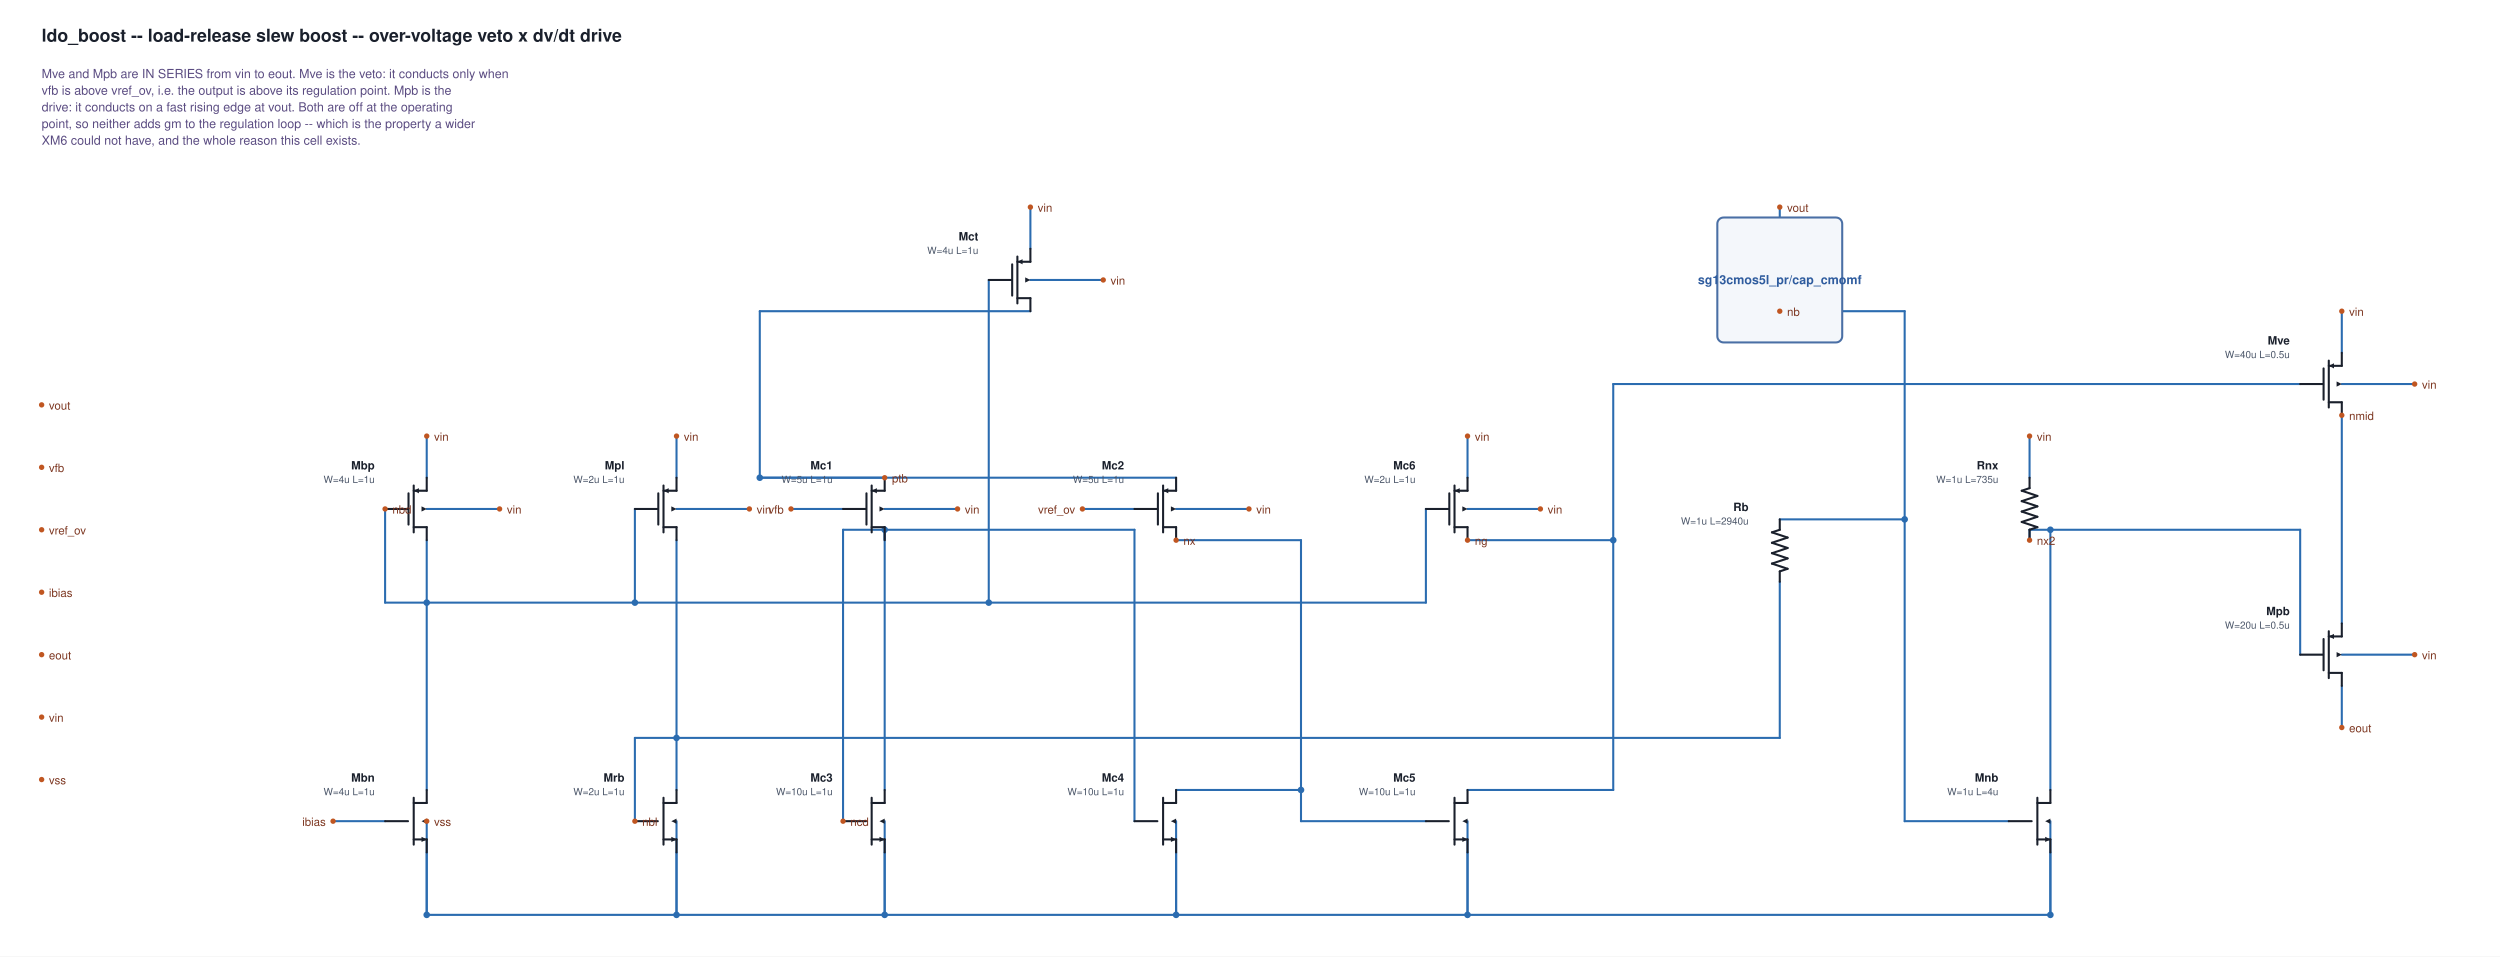
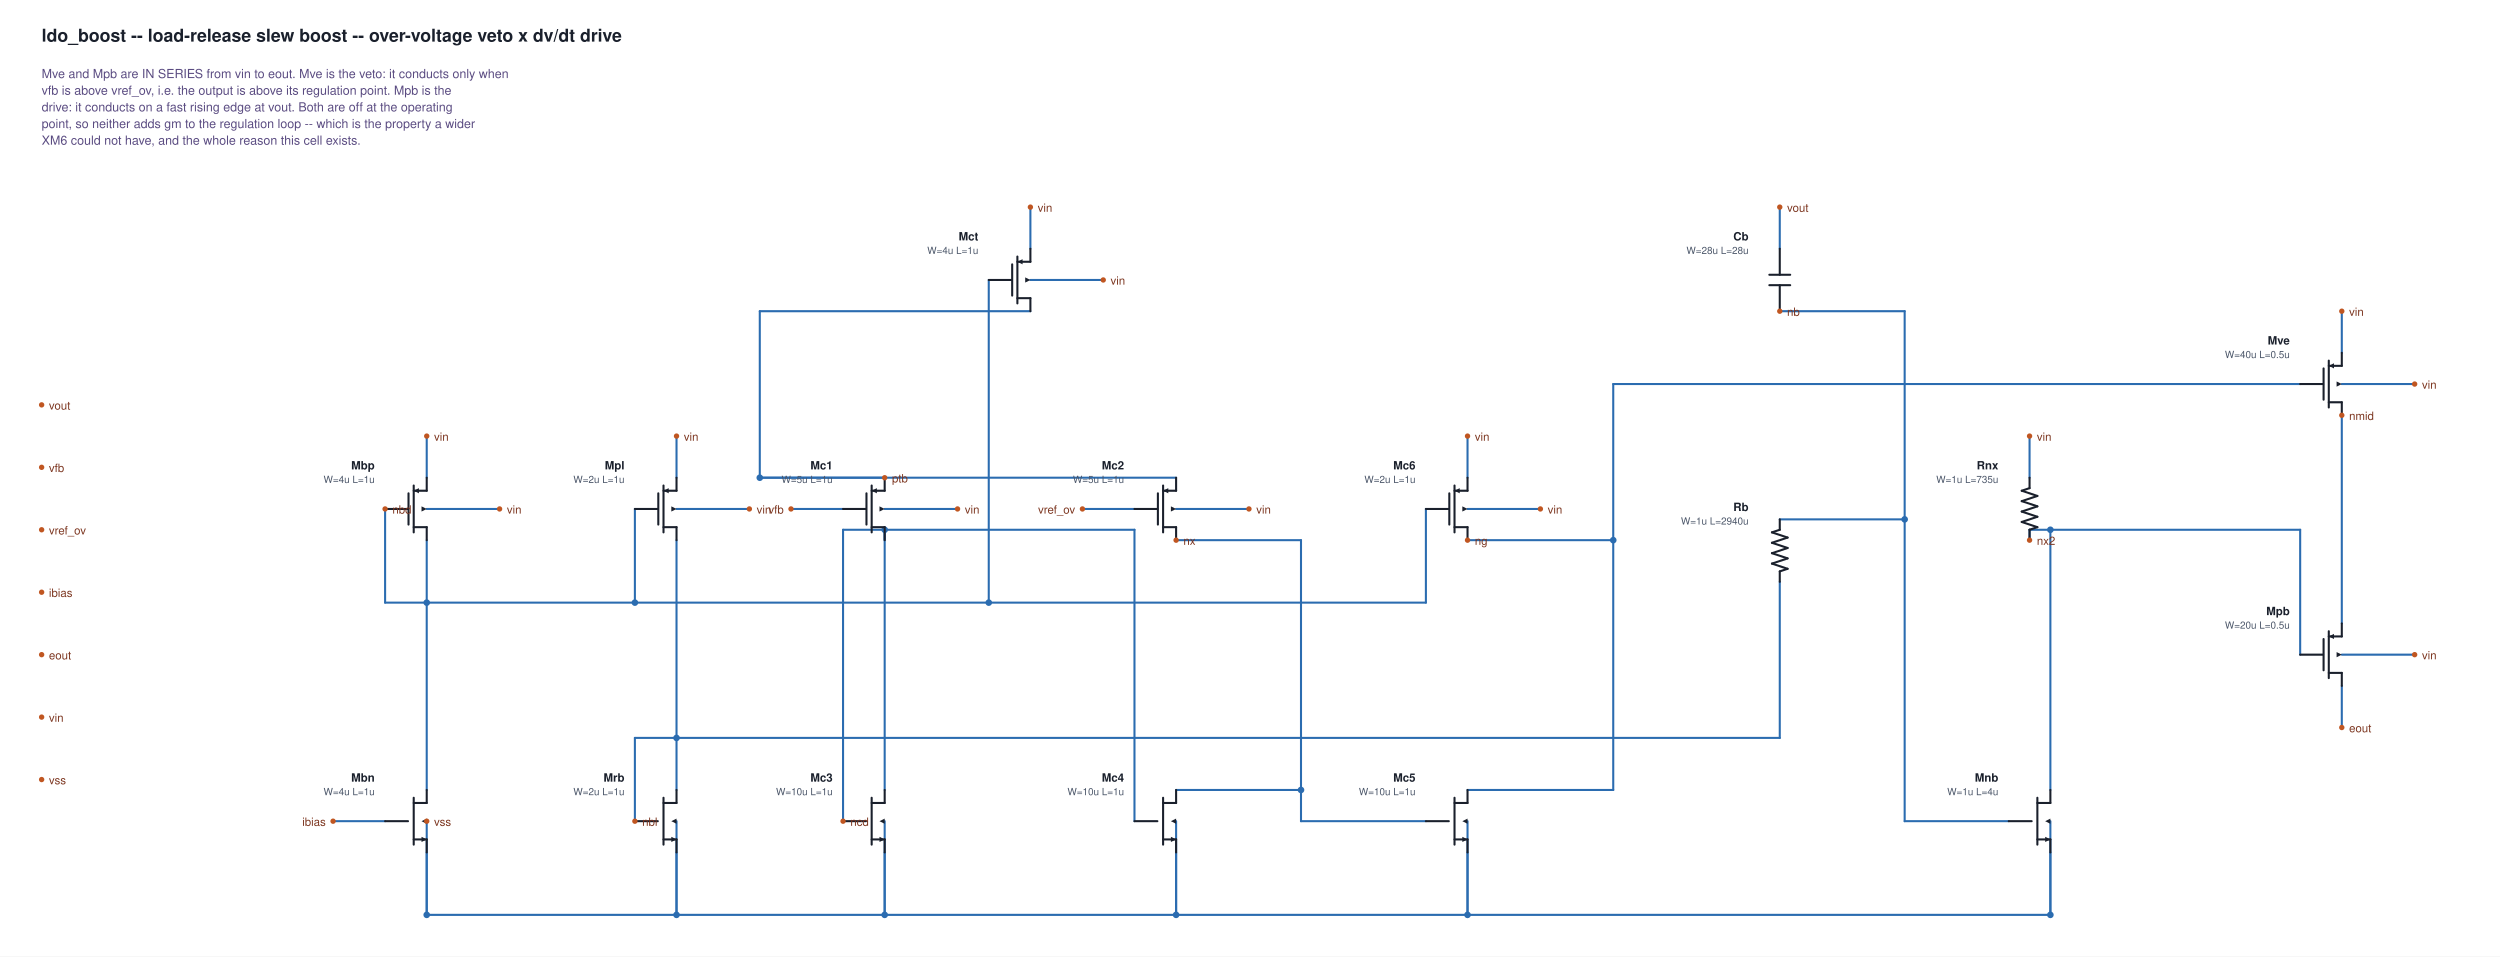
<svg xmlns="http://www.w3.org/2000/svg" width="2402" height="919" viewBox="-1190 -689 2402 919">
  <rect x="-1190.0" y="-689.0" width="2402.0" height="919.0" fill="#ffffff" />
  <line x1="-820.0" y1="100.0" x2="-870.0" y2="100.0" stroke="#2b6cb0" stroke-width="2" stroke-linecap="round" />
  <line x1="-780.0" y1="-230.0" x2="-780.0" y2="-270.0" stroke="#2b6cb0" stroke-width="2" stroke-linecap="round" />
  <line x1="-780.0" y1="-200.0" x2="-710.0" y2="-200.0" stroke="#2b6cb0" stroke-width="2" stroke-linecap="round" />
  <line x1="-540.0" y1="-230.0" x2="-540.0" y2="-270.0" stroke="#2b6cb0" stroke-width="2" stroke-linecap="round" />
  <line x1="-540.0" y1="-200.0" x2="-470.0" y2="-200.0" stroke="#2b6cb0" stroke-width="2" stroke-linecap="round" />
  <line x1="-200.0" y1="-450.0" x2="-200.0" y2="-490.0" stroke="#2b6cb0" stroke-width="2" stroke-linecap="round" />
  <line x1="-200.0" y1="-420.0" x2="-130.0" y2="-420.0" stroke="#2b6cb0" stroke-width="2" stroke-linecap="round" />
  <line x1="-380.0" y1="-200.0" x2="-430.0" y2="-200.0" stroke="#2b6cb0" stroke-width="2" stroke-linecap="round" />
  <line x1="-340.0" y1="-200.0" x2="-270.0" y2="-200.0" stroke="#2b6cb0" stroke-width="2" stroke-linecap="round" />
  <line x1="-100.0" y1="-200.0" x2="-150.0" y2="-200.0" stroke="#2b6cb0" stroke-width="2" stroke-linecap="round" />
  <line x1="-60.0" y1="-200.0" x2="10.0" y2="-200.0" stroke="#2b6cb0" stroke-width="2" stroke-linecap="round" />
  <line x1="220.0" y1="-230.0" x2="220.0" y2="-270.0" stroke="#2b6cb0" stroke-width="2" stroke-linecap="round" />
  <line x1="220.0" y1="-200.0" x2="290.0" y2="-200.0" stroke="#2b6cb0" stroke-width="2" stroke-linecap="round" />
  <line x1="520.0" y1="-450.0" x2="520.0" y2="-490.0" stroke="#2b6cb0" stroke-width="2" stroke-linecap="round" />
  <line x1="760.0" y1="-230.0" x2="760.0" y2="-270.0" stroke="#2b6cb0" stroke-width="2" stroke-linecap="round" />
  <line x1="1060.0" y1="-350.0" x2="1060.0" y2="-390.0" stroke="#2b6cb0" stroke-width="2" stroke-linecap="round" />
  <line x1="1060.0" y1="-320.0" x2="1130.0" y2="-320.0" stroke="#2b6cb0" stroke-width="2" stroke-linecap="round" />
  <line x1="1060.0" y1="-30.0" x2="1060.0" y2="10.0" stroke="#2b6cb0" stroke-width="2" stroke-linecap="round" />
  <line x1="1060.0" y1="-60.0" x2="1130.0" y2="-60.0" stroke="#2b6cb0" stroke-width="2" stroke-linecap="round" />
  <line x1="-780.0" y1="100.0" x2="-780.0" y2="190.0" stroke="#2b6cb0" stroke-width="2" stroke-linecap="round" />
  <line x1="-780.0" y1="130.0" x2="-780.0" y2="190.0" stroke="#2b6cb0" stroke-width="2" stroke-linecap="round" />
  <line x1="-540.0" y1="100.0" x2="-540.0" y2="190.0" stroke="#2b6cb0" stroke-width="2" stroke-linecap="round" />
  <line x1="-540.0" y1="130.0" x2="-540.0" y2="190.0" stroke="#2b6cb0" stroke-width="2" stroke-linecap="round" />
  <line x1="-340.0" y1="100.0" x2="-340.0" y2="190.0" stroke="#2b6cb0" stroke-width="2" stroke-linecap="round" />
  <line x1="-340.0" y1="130.0" x2="-340.0" y2="190.0" stroke="#2b6cb0" stroke-width="2" stroke-linecap="round" />
  <line x1="-60.0" y1="100.0" x2="-60.0" y2="190.0" stroke="#2b6cb0" stroke-width="2" stroke-linecap="round" />
  <line x1="-60.0" y1="130.0" x2="-60.0" y2="190.0" stroke="#2b6cb0" stroke-width="2" stroke-linecap="round" />
  <line x1="220.0" y1="100.0" x2="220.0" y2="190.0" stroke="#2b6cb0" stroke-width="2" stroke-linecap="round" />
  <line x1="220.0" y1="130.0" x2="220.0" y2="190.0" stroke="#2b6cb0" stroke-width="2" stroke-linecap="round" />
  <line x1="780.0" y1="100.0" x2="780.0" y2="190.0" stroke="#2b6cb0" stroke-width="2" stroke-linecap="round" />
  <line x1="780.0" y1="130.0" x2="780.0" y2="190.0" stroke="#2b6cb0" stroke-width="2" stroke-linecap="round" />
  <line x1="-780.0" y1="190.0" x2="-540.0" y2="190.0" stroke="#2b6cb0" stroke-width="2" stroke-linecap="round" />
  <line x1="-540.0" y1="190.0" x2="-340.0" y2="190.0" stroke="#2b6cb0" stroke-width="2" stroke-linecap="round" />
  <line x1="-340.0" y1="190.0" x2="-60.0" y2="190.0" stroke="#2b6cb0" stroke-width="2" stroke-linecap="round" />
  <line x1="-60.0" y1="190.0" x2="220.0" y2="190.0" stroke="#2b6cb0" stroke-width="2" stroke-linecap="round" />
  <line x1="220.0" y1="190.0" x2="780.0" y2="190.0" stroke="#2b6cb0" stroke-width="2" stroke-linecap="round" />
  <line x1="-820.0" y1="-200.0" x2="-820.0" y2="-110.0" stroke="#2b6cb0" stroke-width="2" stroke-linecap="round" />
  <line x1="-780.0" y1="-170.0" x2="-780.0" y2="-110.0" stroke="#2b6cb0" stroke-width="2" stroke-linecap="round" />
  <line x1="-780.0" y1="70.0" x2="-780.0" y2="-110.0" stroke="#2b6cb0" stroke-width="2" stroke-linecap="round" />
  <line x1="-580.0" y1="-200.0" x2="-580.0" y2="-110.0" stroke="#2b6cb0" stroke-width="2" stroke-linecap="round" />
  <line x1="-240.0" y1="-420.0" x2="-240.0" y2="-110.0" stroke="#2b6cb0" stroke-width="2" stroke-linecap="round" />
  <line x1="180.0" y1="-200.0" x2="180.0" y2="-110.0" stroke="#2b6cb0" stroke-width="2" stroke-linecap="round" />
  <line x1="-820.0" y1="-110.0" x2="-780.0" y2="-110.0" stroke="#2b6cb0" stroke-width="2" stroke-linecap="round" />
  <line x1="-780.0" y1="-110.0" x2="-580.0" y2="-110.0" stroke="#2b6cb0" stroke-width="2" stroke-linecap="round" />
  <line x1="-580.0" y1="-110.0" x2="-240.0" y2="-110.0" stroke="#2b6cb0" stroke-width="2" stroke-linecap="round" />
  <line x1="-240.0" y1="-110.0" x2="180.0" y2="-110.0" stroke="#2b6cb0" stroke-width="2" stroke-linecap="round" />
  <line x1="-580.0" y1="100.0" x2="-580.0" y2="20.0" stroke="#2b6cb0" stroke-width="2" stroke-linecap="round" />
  <line x1="-540.0" y1="-170.0" x2="-540.0" y2="20.0" stroke="#2b6cb0" stroke-width="2" stroke-linecap="round" />
  <line x1="-540.0" y1="70.0" x2="-540.0" y2="20.0" stroke="#2b6cb0" stroke-width="2" stroke-linecap="round" />
  <line x1="520.0" y1="-130.0" x2="520.0" y2="20.0" stroke="#2b6cb0" stroke-width="2" stroke-linecap="round" />
  <line x1="-580.0" y1="20.0" x2="-540.0" y2="20.0" stroke="#2b6cb0" stroke-width="2" stroke-linecap="round" />
  <line x1="-540.0" y1="20.0" x2="520.0" y2="20.0" stroke="#2b6cb0" stroke-width="2" stroke-linecap="round" />
  <line x1="-380.0" y1="100.0" x2="-380.0" y2="-180.0" stroke="#2b6cb0" stroke-width="2" stroke-linecap="round" />
  <line x1="-340.0" y1="-170.0" x2="-340.0" y2="-180.0" stroke="#2b6cb0" stroke-width="2" stroke-linecap="round" />
  <line x1="-340.0" y1="70.0" x2="-340.0" y2="-180.0" stroke="#2b6cb0" stroke-width="2" stroke-linecap="round" />
  <line x1="-100.0" y1="100.0" x2="-100.0" y2="-180.0" stroke="#2b6cb0" stroke-width="2" stroke-linecap="round" />
  <line x1="-380.0" y1="-180.0" x2="-340.0" y2="-180.0" stroke="#2b6cb0" stroke-width="2" stroke-linecap="round" />
  <line x1="-340.0" y1="-180.0" x2="-100.0" y2="-180.0" stroke="#2b6cb0" stroke-width="2" stroke-linecap="round" />
  <line x1="-340.0" y1="-230.0" x2="-460.0" y2="-230.0" stroke="#2b6cb0" stroke-width="2" stroke-linecap="round" />
  <line x1="-200.0" y1="-390.0" x2="-460.0" y2="-390.0" stroke="#2b6cb0" stroke-width="2" stroke-linecap="round" />
  <line x1="-60.0" y1="-230.0" x2="-460.0" y2="-230.0" stroke="#2b6cb0" stroke-width="2" stroke-linecap="round" />
  <line x1="-460.0" y1="-390.0" x2="-460.0" y2="-230.0" stroke="#2b6cb0" stroke-width="2" stroke-linecap="round" />
  <line x1="-60.0" y1="-170.0" x2="60.0" y2="-170.0" stroke="#2b6cb0" stroke-width="2" stroke-linecap="round" />
  <line x1="-60.0" y1="70.0" x2="60.0" y2="70.0" stroke="#2b6cb0" stroke-width="2" stroke-linecap="round" />
  <line x1="180.0" y1="100.0" x2="60.0" y2="100.0" stroke="#2b6cb0" stroke-width="2" stroke-linecap="round" />
  <line x1="60.0" y1="-170.0" x2="60.0" y2="70.0" stroke="#2b6cb0" stroke-width="2" stroke-linecap="round" />
  <line x1="60.0" y1="70.0" x2="60.0" y2="100.0" stroke="#2b6cb0" stroke-width="2" stroke-linecap="round" />
  <line x1="220.0" y1="-170.0" x2="360.0" y2="-170.0" stroke="#2b6cb0" stroke-width="2" stroke-linecap="round" />
  <line x1="220.0" y1="70.0" x2="360.0" y2="70.0" stroke="#2b6cb0" stroke-width="2" stroke-linecap="round" />
  <line x1="1020.0" y1="-320.0" x2="360.0" y2="-320.0" stroke="#2b6cb0" stroke-width="2" stroke-linecap="round" />
  <line x1="360.0" y1="-320.0" x2="360.0" y2="-170.0" stroke="#2b6cb0" stroke-width="2" stroke-linecap="round" />
  <line x1="360.0" y1="-170.0" x2="360.0" y2="70.0" stroke="#2b6cb0" stroke-width="2" stroke-linecap="round" />
  <line x1="520.0" y1="-390.0" x2="640.0" y2="-390.0" stroke="#2b6cb0" stroke-width="2" stroke-linecap="round" />
  <line x1="520.0" y1="-190.0" x2="640.0" y2="-190.0" stroke="#2b6cb0" stroke-width="2" stroke-linecap="round" />
  <line x1="740.0" y1="100.0" x2="640.0" y2="100.0" stroke="#2b6cb0" stroke-width="2" stroke-linecap="round" />
  <line x1="640.0" y1="-390.0" x2="640.0" y2="-190.0" stroke="#2b6cb0" stroke-width="2" stroke-linecap="round" />
  <line x1="640.0" y1="-190.0" x2="640.0" y2="100.0" stroke="#2b6cb0" stroke-width="2" stroke-linecap="round" />
  <line x1="760.0" y1="-170.0" x2="760.0" y2="-180.0" stroke="#2b6cb0" stroke-width="2" stroke-linecap="round" />
  <line x1="780.0" y1="70.0" x2="780.0" y2="-180.0" stroke="#2b6cb0" stroke-width="2" stroke-linecap="round" />
  <line x1="1020.0" y1="-60.0" x2="1020.0" y2="-180.0" stroke="#2b6cb0" stroke-width="2" stroke-linecap="round" />
  <line x1="760.0" y1="-180.0" x2="780.0" y2="-180.0" stroke="#2b6cb0" stroke-width="2" stroke-linecap="round" />
  <line x1="780.0" y1="-180.0" x2="1020.0" y2="-180.0" stroke="#2b6cb0" stroke-width="2" stroke-linecap="round" />
  <line x1="1060.0" y1="-290.0" x2="1060.0" y2="-90.0" stroke="#2b6cb0" stroke-width="2" stroke-linecap="round" />
  <circle cx="-780.0" cy="190.0" r="3.2" fill="#2b6cb0" />
  <circle cx="-540.0" cy="190.0" r="3.2" fill="#2b6cb0" />
  <circle cx="-340.0" cy="190.0" r="3.2" fill="#2b6cb0" />
  <circle cx="-60.0" cy="190.0" r="3.2" fill="#2b6cb0" />
  <circle cx="220.0" cy="190.0" r="3.2" fill="#2b6cb0" />
  <circle cx="780.0" cy="190.0" r="3.2" fill="#2b6cb0" />
  <circle cx="-780.0" cy="-110.0" r="3.2" fill="#2b6cb0" />
  <circle cx="-580.0" cy="-110.0" r="3.2" fill="#2b6cb0" />
  <circle cx="-240.0" cy="-110.0" r="3.2" fill="#2b6cb0" />
  <circle cx="-540.0" cy="20.0" r="3.2" fill="#2b6cb0" />
  <circle cx="-340.0" cy="-180.0" r="3.2" fill="#2b6cb0" />
  <circle cx="-460.0" cy="-230.0" r="3.2" fill="#2b6cb0" />
  <circle cx="60.0" cy="70.0" r="3.2" fill="#2b6cb0" />
  <circle cx="360.0" cy="-170.0" r="3.2" fill="#2b6cb0" />
  <circle cx="640.0" cy="-190.0" r="3.2" fill="#2b6cb0" />
  <circle cx="780.0" cy="-180.0" r="3.2" fill="#2b6cb0" />
  <line x1="-792.5" y1="77.5" x2="-792.5" y2="122.5" stroke="#1a202c" stroke-width="2" stroke-linecap="round" />
  <line x1="-780.0" y1="70.0" x2="-780.0" y2="82.5" stroke="#1a202c" stroke-width="2" stroke-linecap="round" />
  <line x1="-780.0" y1="117.5" x2="-780.0" y2="130.0" stroke="#1a202c" stroke-width="2" stroke-linecap="round" />
  <line x1="-792.5" y1="117.5" x2="-780.0" y2="117.5" stroke="#1a202c" stroke-width="2" stroke-linecap="round" />
  <line x1="-792.5" y1="82.5" x2="-780.0" y2="82.5" stroke="#1a202c" stroke-width="2" stroke-linecap="round" />
  <line x1="-820.0" y1="100.0" x2="-798.0" y2="100.0" stroke="#1a202c" stroke-width="2" stroke-linecap="round" />
  <polygon points="-785.0,120.0 -780.0,117.5 -785.0,115.0 -785.0,120.0" fill="#1a202c" />
  <polygon points="-780.0,102.5 -785.0,100.0 -780.0,97.5 -780.0,102.5" fill="#1a202c" />
  <text x="-830.0" y="62.0" text-anchor="end" font-family="Helvetica,Arial,sans-serif" font-size="11" font-weight="bold" fill="#1a202c">Mbn</text>
  <text x="-830.0" y="75.0" text-anchor="end" font-family="Helvetica,Arial,sans-serif" font-size="9.5" fill="#4a5568">W=4u L=1u</text>
  <line x1="-792.5" y1="-222.5" x2="-792.5" y2="-177.5" stroke="#1a202c" stroke-width="2" stroke-linecap="round" />
  <line x1="-780.0" y1="-230.0" x2="-780.0" y2="-217.5" stroke="#1a202c" stroke-width="2" stroke-linecap="round" />
  <line x1="-780.0" y1="-182.5" x2="-780.0" y2="-170.0" stroke="#1a202c" stroke-width="2" stroke-linecap="round" />
  <line x1="-797.5" y1="-215.0" x2="-797.5" y2="-185.0" stroke="#1a202c" stroke-width="2" stroke-linecap="round" />
  <line x1="-792.5" y1="-182.5" x2="-780.0" y2="-182.5" stroke="#1a202c" stroke-width="2" stroke-linecap="round" />
  <line x1="-792.5" y1="-217.5" x2="-780.0" y2="-217.5" stroke="#1a202c" stroke-width="2" stroke-linecap="round" />
  <line x1="-820.0" y1="-200.0" x2="-798.0" y2="-200.0" stroke="#1a202c" stroke-width="2" stroke-linecap="round" />
  <polygon points="-787.5,-220.0 -792.5,-217.5 -787.5,-215.0 -787.5,-220.0" fill="#1a202c" />
  <polygon points="-785.0,-202.5 -780.0,-200.0 -785.0,-197.5 -785.0,-202.5" fill="#1a202c" />
  <text x="-830.0" y="-238.0" text-anchor="end" font-family="Helvetica,Arial,sans-serif" font-size="11" font-weight="bold" fill="#1a202c">Mbp</text>
  <text x="-830.0" y="-225.0" text-anchor="end" font-family="Helvetica,Arial,sans-serif" font-size="9.5" fill="#4a5568">W=4u L=1u</text>
  <line x1="-552.5" y1="-222.5" x2="-552.5" y2="-177.5" stroke="#1a202c" stroke-width="2" stroke-linecap="round" />
  <line x1="-540.0" y1="-230.0" x2="-540.0" y2="-217.5" stroke="#1a202c" stroke-width="2" stroke-linecap="round" />
  <line x1="-540.0" y1="-182.5" x2="-540.0" y2="-170.0" stroke="#1a202c" stroke-width="2" stroke-linecap="round" />
  <line x1="-557.5" y1="-215.0" x2="-557.5" y2="-185.0" stroke="#1a202c" stroke-width="2" stroke-linecap="round" />
  <line x1="-552.5" y1="-182.5" x2="-540.0" y2="-182.5" stroke="#1a202c" stroke-width="2" stroke-linecap="round" />
  <line x1="-552.5" y1="-217.5" x2="-540.0" y2="-217.5" stroke="#1a202c" stroke-width="2" stroke-linecap="round" />
  <line x1="-580.0" y1="-200.0" x2="-558.0" y2="-200.0" stroke="#1a202c" stroke-width="2" stroke-linecap="round" />
  <polygon points="-547.5,-220.0 -552.5,-217.5 -547.5,-215.0 -547.5,-220.0" fill="#1a202c" />
  <polygon points="-545.0,-202.5 -540.0,-200.0 -545.0,-197.5 -545.0,-202.5" fill="#1a202c" />
  <text x="-590.0" y="-238.0" text-anchor="end" font-family="Helvetica,Arial,sans-serif" font-size="11" font-weight="bold" fill="#1a202c">Mpl</text>
  <text x="-590.0" y="-225.0" text-anchor="end" font-family="Helvetica,Arial,sans-serif" font-size="9.5" fill="#4a5568">W=2u L=1u</text>
  <line x1="-552.5" y1="77.5" x2="-552.5" y2="122.5" stroke="#1a202c" stroke-width="2" stroke-linecap="round" />
  <line x1="-540.0" y1="70.0" x2="-540.0" y2="82.5" stroke="#1a202c" stroke-width="2" stroke-linecap="round" />
  <line x1="-540.0" y1="117.5" x2="-540.0" y2="130.0" stroke="#1a202c" stroke-width="2" stroke-linecap="round" />
  <line x1="-552.5" y1="117.5" x2="-540.0" y2="117.5" stroke="#1a202c" stroke-width="2" stroke-linecap="round" />
  <line x1="-552.5" y1="82.5" x2="-540.0" y2="82.5" stroke="#1a202c" stroke-width="2" stroke-linecap="round" />
  <line x1="-580.0" y1="100.0" x2="-558.0" y2="100.0" stroke="#1a202c" stroke-width="2" stroke-linecap="round" />
  <polygon points="-545.0,120.0 -540.0,117.5 -545.0,115.0 -545.0,120.0" fill="#1a202c" />
  <polygon points="-540.0,102.5 -545.0,100.0 -540.0,97.5 -540.0,102.5" fill="#1a202c" />
  <text x="-590.0" y="62.0" text-anchor="end" font-family="Helvetica,Arial,sans-serif" font-size="11" font-weight="bold" fill="#1a202c">Mrb</text>
  <text x="-590.0" y="75.0" text-anchor="end" font-family="Helvetica,Arial,sans-serif" font-size="9.5" fill="#4a5568">W=2u L=1u</text>
  <line x1="-212.5" y1="-442.5" x2="-212.5" y2="-397.5" stroke="#1a202c" stroke-width="2" stroke-linecap="round" />
  <line x1="-200.0" y1="-450.0" x2="-200.0" y2="-437.5" stroke="#1a202c" stroke-width="2" stroke-linecap="round" />
  <line x1="-200.0" y1="-402.5" x2="-200.0" y2="-390.0" stroke="#1a202c" stroke-width="2" stroke-linecap="round" />
  <line x1="-217.5" y1="-435.0" x2="-217.5" y2="-405.0" stroke="#1a202c" stroke-width="2" stroke-linecap="round" />
  <line x1="-212.5" y1="-402.5" x2="-200.0" y2="-402.5" stroke="#1a202c" stroke-width="2" stroke-linecap="round" />
  <line x1="-212.5" y1="-437.5" x2="-200.0" y2="-437.5" stroke="#1a202c" stroke-width="2" stroke-linecap="round" />
  <line x1="-240.0" y1="-420.0" x2="-218.0" y2="-420.0" stroke="#1a202c" stroke-width="2" stroke-linecap="round" />
  <polygon points="-207.5,-440.0 -212.5,-437.5 -207.5,-435.0 -207.5,-440.0" fill="#1a202c" />
  <polygon points="-205.0,-422.5 -200.0,-420.0 -205.0,-417.5 -205.0,-422.5" fill="#1a202c" />
  <text x="-250.0" y="-458.0" text-anchor="end" font-family="Helvetica,Arial,sans-serif" font-size="11" font-weight="bold" fill="#1a202c">Mct</text>
  <text x="-250.0" y="-445.0" text-anchor="end" font-family="Helvetica,Arial,sans-serif" font-size="9.5" fill="#4a5568">W=4u L=1u</text>
  <line x1="-352.5" y1="-222.5" x2="-352.5" y2="-177.5" stroke="#1a202c" stroke-width="2" stroke-linecap="round" />
  <line x1="-340.0" y1="-230.0" x2="-340.0" y2="-217.5" stroke="#1a202c" stroke-width="2" stroke-linecap="round" />
  <line x1="-340.0" y1="-182.5" x2="-340.0" y2="-170.0" stroke="#1a202c" stroke-width="2" stroke-linecap="round" />
  <line x1="-357.5" y1="-215.0" x2="-357.5" y2="-185.0" stroke="#1a202c" stroke-width="2" stroke-linecap="round" />
  <line x1="-352.5" y1="-182.5" x2="-340.0" y2="-182.5" stroke="#1a202c" stroke-width="2" stroke-linecap="round" />
  <line x1="-352.5" y1="-217.5" x2="-340.0" y2="-217.5" stroke="#1a202c" stroke-width="2" stroke-linecap="round" />
  <line x1="-380.0" y1="-200.0" x2="-358.0" y2="-200.0" stroke="#1a202c" stroke-width="2" stroke-linecap="round" />
  <polygon points="-347.5,-220.0 -352.5,-217.5 -347.5,-215.0 -347.5,-220.0" fill="#1a202c" />
  <polygon points="-345.0,-202.5 -340.0,-200.0 -345.0,-197.5 -345.0,-202.5" fill="#1a202c" />
  <text x="-390.0" y="-238.0" text-anchor="end" font-family="Helvetica,Arial,sans-serif" font-size="11" font-weight="bold" fill="#1a202c">Mc1</text>
  <text x="-390.0" y="-225.0" text-anchor="end" font-family="Helvetica,Arial,sans-serif" font-size="9.5" fill="#4a5568">W=5u L=1u</text>
  <line x1="-72.5" y1="-222.5" x2="-72.5" y2="-177.5" stroke="#1a202c" stroke-width="2" stroke-linecap="round" />
  <line x1="-60.0" y1="-230.0" x2="-60.0" y2="-217.5" stroke="#1a202c" stroke-width="2" stroke-linecap="round" />
  <line x1="-60.0" y1="-182.5" x2="-60.0" y2="-170.0" stroke="#1a202c" stroke-width="2" stroke-linecap="round" />
  <line x1="-77.5" y1="-215.0" x2="-77.5" y2="-185.0" stroke="#1a202c" stroke-width="2" stroke-linecap="round" />
  <line x1="-72.5" y1="-182.5" x2="-60.0" y2="-182.5" stroke="#1a202c" stroke-width="2" stroke-linecap="round" />
  <line x1="-72.5" y1="-217.5" x2="-60.0" y2="-217.5" stroke="#1a202c" stroke-width="2" stroke-linecap="round" />
  <line x1="-100.0" y1="-200.0" x2="-78.0" y2="-200.0" stroke="#1a202c" stroke-width="2" stroke-linecap="round" />
  <polygon points="-67.5,-220.0 -72.5,-217.5 -67.5,-215.0 -67.5,-220.0" fill="#1a202c" />
  <polygon points="-65.0,-202.5 -60.0,-200.0 -65.0,-197.5 -65.0,-202.5" fill="#1a202c" />
  <text x="-110.0" y="-238.0" text-anchor="end" font-family="Helvetica,Arial,sans-serif" font-size="11" font-weight="bold" fill="#1a202c">Mc2</text>
  <text x="-110.0" y="-225.0" text-anchor="end" font-family="Helvetica,Arial,sans-serif" font-size="9.5" fill="#4a5568">W=5u L=1u</text>
  <line x1="-352.5" y1="77.5" x2="-352.5" y2="122.5" stroke="#1a202c" stroke-width="2" stroke-linecap="round" />
  <line x1="-340.0" y1="70.0" x2="-340.0" y2="82.5" stroke="#1a202c" stroke-width="2" stroke-linecap="round" />
  <line x1="-340.0" y1="117.5" x2="-340.0" y2="130.0" stroke="#1a202c" stroke-width="2" stroke-linecap="round" />
  <line x1="-352.5" y1="117.5" x2="-340.0" y2="117.5" stroke="#1a202c" stroke-width="2" stroke-linecap="round" />
  <line x1="-352.5" y1="82.5" x2="-340.0" y2="82.5" stroke="#1a202c" stroke-width="2" stroke-linecap="round" />
  <line x1="-380.0" y1="100.0" x2="-358.0" y2="100.0" stroke="#1a202c" stroke-width="2" stroke-linecap="round" />
  <polygon points="-345.0,120.0 -340.0,117.5 -345.0,115.0 -345.0,120.0" fill="#1a202c" />
  <polygon points="-340.0,102.5 -345.0,100.0 -340.0,97.5 -340.0,102.5" fill="#1a202c" />
  <text x="-390.0" y="62.0" text-anchor="end" font-family="Helvetica,Arial,sans-serif" font-size="11" font-weight="bold" fill="#1a202c">Mc3</text>
  <text x="-390.0" y="75.0" text-anchor="end" font-family="Helvetica,Arial,sans-serif" font-size="9.5" fill="#4a5568">W=10u L=1u</text>
  <line x1="-72.5" y1="77.5" x2="-72.5" y2="122.5" stroke="#1a202c" stroke-width="2" stroke-linecap="round" />
  <line x1="-60.0" y1="70.0" x2="-60.0" y2="82.5" stroke="#1a202c" stroke-width="2" stroke-linecap="round" />
  <line x1="-60.0" y1="117.5" x2="-60.0" y2="130.0" stroke="#1a202c" stroke-width="2" stroke-linecap="round" />
  <line x1="-72.5" y1="117.5" x2="-60.0" y2="117.5" stroke="#1a202c" stroke-width="2" stroke-linecap="round" />
  <line x1="-72.5" y1="82.5" x2="-60.0" y2="82.5" stroke="#1a202c" stroke-width="2" stroke-linecap="round" />
  <line x1="-100.0" y1="100.0" x2="-78.0" y2="100.0" stroke="#1a202c" stroke-width="2" stroke-linecap="round" />
  <polygon points="-65.0,120.0 -60.0,117.5 -65.0,115.0 -65.0,120.0" fill="#1a202c" />
  <polygon points="-60.0,102.5 -65.0,100.0 -60.0,97.5 -60.0,102.5" fill="#1a202c" />
  <text x="-110.0" y="62.0" text-anchor="end" font-family="Helvetica,Arial,sans-serif" font-size="11" font-weight="bold" fill="#1a202c">Mc4</text>
  <text x="-110.0" y="75.0" text-anchor="end" font-family="Helvetica,Arial,sans-serif" font-size="9.5" fill="#4a5568">W=10u L=1u</text>
  <line x1="207.5" y1="-222.5" x2="207.5" y2="-177.5" stroke="#1a202c" stroke-width="2" stroke-linecap="round" />
  <line x1="220.0" y1="-230.0" x2="220.0" y2="-217.5" stroke="#1a202c" stroke-width="2" stroke-linecap="round" />
  <line x1="220.0" y1="-182.5" x2="220.0" y2="-170.0" stroke="#1a202c" stroke-width="2" stroke-linecap="round" />
  <line x1="202.5" y1="-215.0" x2="202.5" y2="-185.0" stroke="#1a202c" stroke-width="2" stroke-linecap="round" />
  <line x1="207.5" y1="-182.5" x2="220.0" y2="-182.5" stroke="#1a202c" stroke-width="2" stroke-linecap="round" />
  <line x1="207.5" y1="-217.5" x2="220.0" y2="-217.5" stroke="#1a202c" stroke-width="2" stroke-linecap="round" />
  <line x1="180.0" y1="-200.0" x2="202.0" y2="-200.0" stroke="#1a202c" stroke-width="2" stroke-linecap="round" />
  <polygon points="212.5,-220.0 207.5,-217.5 212.5,-215.0 212.5,-220.0" fill="#1a202c" />
  <polygon points="215.0,-202.5 220.0,-200.0 215.0,-197.5 215.0,-202.5" fill="#1a202c" />
  <text x="170.0" y="-238.0" text-anchor="end" font-family="Helvetica,Arial,sans-serif" font-size="11" font-weight="bold" fill="#1a202c">Mc6</text>
  <text x="170.0" y="-225.0" text-anchor="end" font-family="Helvetica,Arial,sans-serif" font-size="9.5" fill="#4a5568">W=2u L=1u</text>
  <line x1="207.5" y1="77.5" x2="207.5" y2="122.5" stroke="#1a202c" stroke-width="2" stroke-linecap="round" />
  <line x1="220.0" y1="70.0" x2="220.0" y2="82.5" stroke="#1a202c" stroke-width="2" stroke-linecap="round" />
  <line x1="220.0" y1="117.5" x2="220.0" y2="130.0" stroke="#1a202c" stroke-width="2" stroke-linecap="round" />
  <line x1="207.5" y1="117.5" x2="220.0" y2="117.5" stroke="#1a202c" stroke-width="2" stroke-linecap="round" />
  <line x1="207.5" y1="82.5" x2="220.0" y2="82.5" stroke="#1a202c" stroke-width="2" stroke-linecap="round" />
  <line x1="180.0" y1="100.0" x2="202.0" y2="100.0" stroke="#1a202c" stroke-width="2" stroke-linecap="round" />
  <polygon points="215.0,120.0 220.0,117.5 215.0,115.0 215.0,120.0" fill="#1a202c" />
  <polygon points="220.0,102.5 215.0,100.0 220.0,97.5 220.0,102.5" fill="#1a202c" />
  <text x="170.0" y="62.0" text-anchor="end" font-family="Helvetica,Arial,sans-serif" font-size="11" font-weight="bold" fill="#1a202c">Mc5</text>
  <text x="170.0" y="75.0" text-anchor="end" font-family="Helvetica,Arial,sans-serif" font-size="9.5" fill="#4a5568">W=10u L=1u</text>
-   <rect x="460.0" y="-480.0" width="120" height="120" rx="6" fill="#f4f7fb" stroke="#4a6fa5" stroke-width="2" />
-   <text x="520.0" y="-416.0" text-anchor="middle" font-family="Helvetica,Arial,sans-serif" font-size="12" font-weight="bold" fill="#2f5c9e">sg13cmos5l_pr/cap_cmomf</text>
+   <line x1="520.0" y1="-415.0" x2="520.0" y2="-390.0" stroke="#1a202c" stroke-width="2" stroke-linecap="round" />
+   <line x1="520.0" y1="-450.0" x2="520.0" y2="-425.0" stroke="#1a202c" stroke-width="2" stroke-linecap="round" />
+   <line x1="510.0" y1="-425.0" x2="530.0" y2="-425.0" stroke="#1a202c" stroke-width="2" stroke-linecap="round" />
+   <line x1="510.0" y1="-415.0" x2="530.0" y2="-415.0" stroke="#1a202c" stroke-width="2" stroke-linecap="round" />
+   <text x="490.0" y="-458.0" text-anchor="end" font-family="Helvetica,Arial,sans-serif" font-size="11" font-weight="bold" fill="#1a202c">Cb</text>
+   <text x="490.0" y="-445.0" text-anchor="end" font-family="Helvetica,Arial,sans-serif" font-size="9.5" fill="#4a5568">W=28u L=28u</text>
  <line x1="520.0" y1="-140.0" x2="520.0" y2="-130.0" stroke="#1a202c" stroke-width="2" stroke-linecap="round" />
  <line x1="520.0" y1="-140.0" x2="527.5" y2="-142.5" stroke="#1a202c" stroke-width="2" stroke-linecap="round" />
  <line x1="512.5" y1="-147.5" x2="527.5" y2="-142.5" stroke="#1a202c" stroke-width="2" stroke-linecap="round" />
  <line x1="512.5" y1="-147.5" x2="527.5" y2="-152.5" stroke="#1a202c" stroke-width="2" stroke-linecap="round" />
  <line x1="512.5" y1="-157.5" x2="527.5" y2="-152.5" stroke="#1a202c" stroke-width="2" stroke-linecap="round" />
  <line x1="512.5" y1="-157.5" x2="527.5" y2="-162.5" stroke="#1a202c" stroke-width="2" stroke-linecap="round" />
  <line x1="512.5" y1="-167.5" x2="527.5" y2="-162.5" stroke="#1a202c" stroke-width="2" stroke-linecap="round" />
  <line x1="512.5" y1="-167.5" x2="527.5" y2="-172.5" stroke="#1a202c" stroke-width="2" stroke-linecap="round" />
  <line x1="512.5" y1="-177.5" x2="527.5" y2="-172.5" stroke="#1a202c" stroke-width="2" stroke-linecap="round" />
  <line x1="512.5" y1="-177.5" x2="520.0" y2="-180.0" stroke="#1a202c" stroke-width="2" stroke-linecap="round" />
  <line x1="520.0" y1="-190.0" x2="520.0" y2="-180.0" stroke="#1a202c" stroke-width="2" stroke-linecap="round" />
  <text x="490.0" y="-198.0" text-anchor="end" font-family="Helvetica,Arial,sans-serif" font-size="11" font-weight="bold" fill="#1a202c">Rb</text>
  <text x="490.0" y="-185.0" text-anchor="end" font-family="Helvetica,Arial,sans-serif" font-size="9.5" fill="#4a5568">W=1u L=2940u</text>
  <line x1="767.5" y1="77.5" x2="767.5" y2="122.5" stroke="#1a202c" stroke-width="2" stroke-linecap="round" />
  <line x1="780.0" y1="70.0" x2="780.0" y2="82.5" stroke="#1a202c" stroke-width="2" stroke-linecap="round" />
  <line x1="780.0" y1="117.5" x2="780.0" y2="130.0" stroke="#1a202c" stroke-width="2" stroke-linecap="round" />
  <line x1="767.5" y1="117.5" x2="780.0" y2="117.5" stroke="#1a202c" stroke-width="2" stroke-linecap="round" />
  <line x1="767.5" y1="82.5" x2="780.0" y2="82.5" stroke="#1a202c" stroke-width="2" stroke-linecap="round" />
  <line x1="740.0" y1="100.0" x2="762.0" y2="100.0" stroke="#1a202c" stroke-width="2" stroke-linecap="round" />
  <polygon points="775.0,120.0 780.0,117.5 775.0,115.0 775.0,120.0" fill="#1a202c" />
  <polygon points="780.0,102.5 775.0,100.0 780.0,97.5 780.0,102.5" fill="#1a202c" />
  <text x="730.0" y="62.0" text-anchor="end" font-family="Helvetica,Arial,sans-serif" font-size="11" font-weight="bold" fill="#1a202c">Mnb</text>
  <text x="730.0" y="75.0" text-anchor="end" font-family="Helvetica,Arial,sans-serif" font-size="9.5" fill="#4a5568">W=1u L=4u</text>
  <line x1="760.0" y1="-180.0" x2="760.0" y2="-170.0" stroke="#1a202c" stroke-width="2" stroke-linecap="round" />
  <line x1="760.0" y1="-180.0" x2="767.5" y2="-182.5" stroke="#1a202c" stroke-width="2" stroke-linecap="round" />
  <line x1="752.5" y1="-187.5" x2="767.5" y2="-182.5" stroke="#1a202c" stroke-width="2" stroke-linecap="round" />
  <line x1="752.5" y1="-187.5" x2="767.5" y2="-192.5" stroke="#1a202c" stroke-width="2" stroke-linecap="round" />
  <line x1="752.5" y1="-197.5" x2="767.5" y2="-192.5" stroke="#1a202c" stroke-width="2" stroke-linecap="round" />
  <line x1="752.5" y1="-197.5" x2="767.5" y2="-202.5" stroke="#1a202c" stroke-width="2" stroke-linecap="round" />
  <line x1="752.5" y1="-207.5" x2="767.5" y2="-202.5" stroke="#1a202c" stroke-width="2" stroke-linecap="round" />
  <line x1="752.5" y1="-207.5" x2="767.5" y2="-212.5" stroke="#1a202c" stroke-width="2" stroke-linecap="round" />
  <line x1="752.5" y1="-217.5" x2="767.5" y2="-212.5" stroke="#1a202c" stroke-width="2" stroke-linecap="round" />
  <line x1="752.5" y1="-217.5" x2="760.0" y2="-220.0" stroke="#1a202c" stroke-width="2" stroke-linecap="round" />
  <line x1="760.0" y1="-230.0" x2="760.0" y2="-220.0" stroke="#1a202c" stroke-width="2" stroke-linecap="round" />
  <text x="730.0" y="-238.0" text-anchor="end" font-family="Helvetica,Arial,sans-serif" font-size="11" font-weight="bold" fill="#1a202c">Rnx</text>
  <text x="730.0" y="-225.0" text-anchor="end" font-family="Helvetica,Arial,sans-serif" font-size="9.5" fill="#4a5568">W=1u L=735u</text>
  <line x1="1047.5" y1="-342.5" x2="1047.5" y2="-297.5" stroke="#1a202c" stroke-width="2" stroke-linecap="round" />
  <line x1="1060.0" y1="-350.0" x2="1060.0" y2="-337.5" stroke="#1a202c" stroke-width="2" stroke-linecap="round" />
  <line x1="1060.0" y1="-302.5" x2="1060.0" y2="-290.0" stroke="#1a202c" stroke-width="2" stroke-linecap="round" />
  <line x1="1042.5" y1="-335.0" x2="1042.5" y2="-305.0" stroke="#1a202c" stroke-width="2" stroke-linecap="round" />
  <line x1="1047.5" y1="-302.5" x2="1060.0" y2="-302.5" stroke="#1a202c" stroke-width="2" stroke-linecap="round" />
  <line x1="1047.5" y1="-337.5" x2="1060.0" y2="-337.5" stroke="#1a202c" stroke-width="2" stroke-linecap="round" />
  <line x1="1020.0" y1="-320.0" x2="1042.0" y2="-320.0" stroke="#1a202c" stroke-width="2" stroke-linecap="round" />
  <polygon points="1052.5,-340.0 1047.5,-337.5 1052.5,-335.0 1052.5,-340.0" fill="#1a202c" />
  <polygon points="1055.0,-322.5 1060.0,-320.0 1055.0,-317.5 1055.0,-322.5" fill="#1a202c" />
  <text x="1010.0" y="-358.0" text-anchor="end" font-family="Helvetica,Arial,sans-serif" font-size="11" font-weight="bold" fill="#1a202c">Mve</text>
  <text x="1010.0" y="-345.0" text-anchor="end" font-family="Helvetica,Arial,sans-serif" font-size="9.5" fill="#4a5568">W=40u L=0.5u</text>
  <line x1="1047.5" y1="-82.5" x2="1047.5" y2="-37.5" stroke="#1a202c" stroke-width="2" stroke-linecap="round" />
  <line x1="1060.0" y1="-90.0" x2="1060.0" y2="-77.5" stroke="#1a202c" stroke-width="2" stroke-linecap="round" />
  <line x1="1060.0" y1="-42.5" x2="1060.0" y2="-30.0" stroke="#1a202c" stroke-width="2" stroke-linecap="round" />
  <line x1="1042.5" y1="-75.0" x2="1042.5" y2="-45.0" stroke="#1a202c" stroke-width="2" stroke-linecap="round" />
  <line x1="1047.5" y1="-42.5" x2="1060.0" y2="-42.5" stroke="#1a202c" stroke-width="2" stroke-linecap="round" />
  <line x1="1047.5" y1="-77.5" x2="1060.0" y2="-77.5" stroke="#1a202c" stroke-width="2" stroke-linecap="round" />
  <line x1="1020.0" y1="-60.0" x2="1042.0" y2="-60.0" stroke="#1a202c" stroke-width="2" stroke-linecap="round" />
  <polygon points="1052.5,-80.0 1047.5,-77.5 1052.5,-75.0 1052.5,-80.0" fill="#1a202c" />
  <polygon points="1055.0,-62.5 1060.0,-60.0 1055.0,-57.5 1055.0,-62.5" fill="#1a202c" />
  <text x="1010.0" y="-98.0" text-anchor="end" font-family="Helvetica,Arial,sans-serif" font-size="11" font-weight="bold" fill="#1a202c">Mpb</text>
  <text x="1010.0" y="-85.0" text-anchor="end" font-family="Helvetica,Arial,sans-serif" font-size="9.5" fill="#4a5568">W=20u L=0.5u</text>
  <circle cx="-1150.0" cy="-300.0" r="2.6" fill="#c05621" />
  <text x="-1143.0" y="-295.5" text-anchor="start" font-family="Helvetica,Arial,sans-serif" font-size="11" fill="#7b341e">vout</text>
  <circle cx="-1150.0" cy="-240.0" r="2.6" fill="#c05621" />
  <text x="-1143.0" y="-235.5" text-anchor="start" font-family="Helvetica,Arial,sans-serif" font-size="11" fill="#7b341e">vfb</text>
  <circle cx="-1150.0" cy="-180.0" r="2.6" fill="#c05621" />
  <text x="-1143.0" y="-175.5" text-anchor="start" font-family="Helvetica,Arial,sans-serif" font-size="11" fill="#7b341e">vref_ov</text>
  <circle cx="-1150.0" cy="-120.0" r="2.6" fill="#c05621" />
  <text x="-1143.0" y="-115.5" text-anchor="start" font-family="Helvetica,Arial,sans-serif" font-size="11" fill="#7b341e">ibias</text>
  <circle cx="-1150.0" cy="-60.0" r="2.6" fill="#c05621" />
  <text x="-1143.0" y="-55.5" text-anchor="start" font-family="Helvetica,Arial,sans-serif" font-size="11" fill="#7b341e">eout</text>
  <circle cx="-1150.0" cy="0.0" r="2.6" fill="#c05621" />
  <text x="-1143.0" y="4.5" text-anchor="start" font-family="Helvetica,Arial,sans-serif" font-size="11" fill="#7b341e">vin</text>
  <circle cx="-1150.0" cy="60.0" r="2.6" fill="#c05621" />
  <text x="-1143.0" y="64.5" text-anchor="start" font-family="Helvetica,Arial,sans-serif" font-size="11" fill="#7b341e">vss</text>
  <circle cx="-870.0" cy="100.0" r="2.6" fill="#c05621" />
  <text x="-877.0" y="104.5" text-anchor="end" font-family="Helvetica,Arial,sans-serif" font-size="11" fill="#7b341e">ibias</text>
  <circle cx="-780.0" cy="-270.0" r="2.6" fill="#c05621" />
  <text x="-773.0" y="-265.5" text-anchor="start" font-family="Helvetica,Arial,sans-serif" font-size="11" fill="#7b341e">vin</text>
  <circle cx="-710.0" cy="-200.0" r="2.6" fill="#c05621" />
  <text x="-703.0" y="-195.5" text-anchor="start" font-family="Helvetica,Arial,sans-serif" font-size="11" fill="#7b341e">vin</text>
  <circle cx="-540.0" cy="-270.0" r="2.6" fill="#c05621" />
  <text x="-533.0" y="-265.5" text-anchor="start" font-family="Helvetica,Arial,sans-serif" font-size="11" fill="#7b341e">vin</text>
  <circle cx="-470.0" cy="-200.0" r="2.6" fill="#c05621" />
  <text x="-463.0" y="-195.5" text-anchor="start" font-family="Helvetica,Arial,sans-serif" font-size="11" fill="#7b341e">vin</text>
  <circle cx="-200.0" cy="-490.0" r="2.6" fill="#c05621" />
  <text x="-193.0" y="-485.5" text-anchor="start" font-family="Helvetica,Arial,sans-serif" font-size="11" fill="#7b341e">vin</text>
  <circle cx="-130.0" cy="-420.0" r="2.6" fill="#c05621" />
  <text x="-123.0" y="-415.5" text-anchor="start" font-family="Helvetica,Arial,sans-serif" font-size="11" fill="#7b341e">vin</text>
  <circle cx="-430.0" cy="-200.0" r="2.6" fill="#c05621" />
  <text x="-437.0" y="-195.5" text-anchor="end" font-family="Helvetica,Arial,sans-serif" font-size="11" fill="#7b341e">vfb</text>
  <circle cx="-270.0" cy="-200.0" r="2.6" fill="#c05621" />
  <text x="-263.0" y="-195.5" text-anchor="start" font-family="Helvetica,Arial,sans-serif" font-size="11" fill="#7b341e">vin</text>
  <circle cx="-150.0" cy="-200.0" r="2.6" fill="#c05621" />
  <text x="-157.0" y="-195.5" text-anchor="end" font-family="Helvetica,Arial,sans-serif" font-size="11" fill="#7b341e">vref_ov</text>
  <circle cx="10.0" cy="-200.0" r="2.6" fill="#c05621" />
  <text x="17.0" y="-195.5" text-anchor="start" font-family="Helvetica,Arial,sans-serif" font-size="11" fill="#7b341e">vin</text>
  <circle cx="220.0" cy="-270.0" r="2.6" fill="#c05621" />
  <text x="227.0" y="-265.5" text-anchor="start" font-family="Helvetica,Arial,sans-serif" font-size="11" fill="#7b341e">vin</text>
  <circle cx="290.0" cy="-200.0" r="2.6" fill="#c05621" />
  <text x="297.0" y="-195.5" text-anchor="start" font-family="Helvetica,Arial,sans-serif" font-size="11" fill="#7b341e">vin</text>
  <circle cx="520.0" cy="-490.0" r="2.6" fill="#c05621" />
  <text x="527.0" y="-485.5" text-anchor="start" font-family="Helvetica,Arial,sans-serif" font-size="11" fill="#7b341e">vout</text>
  <circle cx="760.0" cy="-270.0" r="2.6" fill="#c05621" />
  <text x="767.0" y="-265.5" text-anchor="start" font-family="Helvetica,Arial,sans-serif" font-size="11" fill="#7b341e">vin</text>
  <circle cx="1060.0" cy="-390.0" r="2.6" fill="#c05621" />
  <text x="1067.0" y="-385.5" text-anchor="start" font-family="Helvetica,Arial,sans-serif" font-size="11" fill="#7b341e">vin</text>
  <circle cx="1130.0" cy="-320.0" r="2.6" fill="#c05621" />
  <text x="1137.0" y="-315.5" text-anchor="start" font-family="Helvetica,Arial,sans-serif" font-size="11" fill="#7b341e">vin</text>
  <circle cx="1060.0" cy="10.0" r="2.6" fill="#c05621" />
  <text x="1067.0" y="14.5" text-anchor="start" font-family="Helvetica,Arial,sans-serif" font-size="11" fill="#7b341e">eout</text>
  <circle cx="1130.0" cy="-60.0" r="2.6" fill="#c05621" />
  <text x="1137.0" y="-55.5" text-anchor="start" font-family="Helvetica,Arial,sans-serif" font-size="11" fill="#7b341e">vin</text>
  <circle cx="520.0" cy="-390.0" r="2.6" fill="#c05621" />
  <text x="527.0" y="-385.5" text-anchor="start" font-family="Helvetica,Arial,sans-serif" font-size="11" fill="#7b341e">nb</text>
  <circle cx="-820.0" cy="-200.0" r="2.6" fill="#c05621" />
  <text x="-813.0" y="-195.5" text-anchor="start" font-family="Helvetica,Arial,sans-serif" font-size="11" fill="#7b341e">nbd</text>
  <circle cx="-580.0" cy="100.0" r="2.6" fill="#c05621" />
  <text x="-573.0" y="104.5" text-anchor="start" font-family="Helvetica,Arial,sans-serif" font-size="11" fill="#7b341e">nbl</text>
  <circle cx="-380.0" cy="100.0" r="2.6" fill="#c05621" />
  <text x="-373.0" y="104.5" text-anchor="start" font-family="Helvetica,Arial,sans-serif" font-size="11" fill="#7b341e">ncd</text>
  <circle cx="220.0" cy="-170.0" r="2.6" fill="#c05621" />
  <text x="227.0" y="-165.5" text-anchor="start" font-family="Helvetica,Arial,sans-serif" font-size="11" fill="#7b341e">ng</text>
  <circle cx="1060.0" cy="-290.0" r="2.6" fill="#c05621" />
  <text x="1067.0" y="-285.5" text-anchor="start" font-family="Helvetica,Arial,sans-serif" font-size="11" fill="#7b341e">nmid</text>
  <circle cx="-60.0" cy="-170.0" r="2.6" fill="#c05621" />
  <text x="-53.0" y="-165.5" text-anchor="start" font-family="Helvetica,Arial,sans-serif" font-size="11" fill="#7b341e">nx</text>
  <circle cx="760.0" cy="-170.0" r="2.6" fill="#c05621" />
  <text x="767.0" y="-165.5" text-anchor="start" font-family="Helvetica,Arial,sans-serif" font-size="11" fill="#7b341e">nx2</text>
  <circle cx="-340.0" cy="-230.0" r="2.6" fill="#c05621" />
  <text x="-333.0" y="-225.5" text-anchor="start" font-family="Helvetica,Arial,sans-serif" font-size="11" fill="#7b341e">ptb</text>
  <circle cx="-780.0" cy="100.0" r="2.6" fill="#c05621" />
  <text x="-773.0" y="104.5" text-anchor="start" font-family="Helvetica,Arial,sans-serif" font-size="11" fill="#7b341e">vss</text>
  <text x="-1150.0" y="-649.0" font-family="Helvetica,Arial,sans-serif" font-size="17.0" font-weight="bold" fill="#1a202c">ldo_boost -- load-release slew boost -- over-voltage veto x dv/dt drive</text>
  <text x="-1150.0" y="-614.0" font-family="Helvetica,Arial,sans-serif" font-size="12.0" font-weight="normal" fill="#5a4b81">Mve and Mpb are IN SERIES from vin to eout. Mve is the veto: it conducts only when</text>
  <text x="-1150.0" y="-598.0" font-family="Helvetica,Arial,sans-serif" font-size="12.0" font-weight="normal" fill="#5a4b81">vfb is above vref_ov, i.e. the output is above its regulation point. Mpb is the</text>
  <text x="-1150.0" y="-582.0" font-family="Helvetica,Arial,sans-serif" font-size="12.0" font-weight="normal" fill="#5a4b81">drive: it conducts on a fast rising edge at vout. Both are off at the operating</text>
  <text x="-1150.0" y="-566.0" font-family="Helvetica,Arial,sans-serif" font-size="12.0" font-weight="normal" fill="#5a4b81">point, so neither adds gm to the regulation loop -- which is the property a wider</text>
  <text x="-1150.0" y="-550.0" font-family="Helvetica,Arial,sans-serif" font-size="12.0" font-weight="normal" fill="#5a4b81">XM6 could not have, and the whole reason this cell exists.</text>
</svg>
